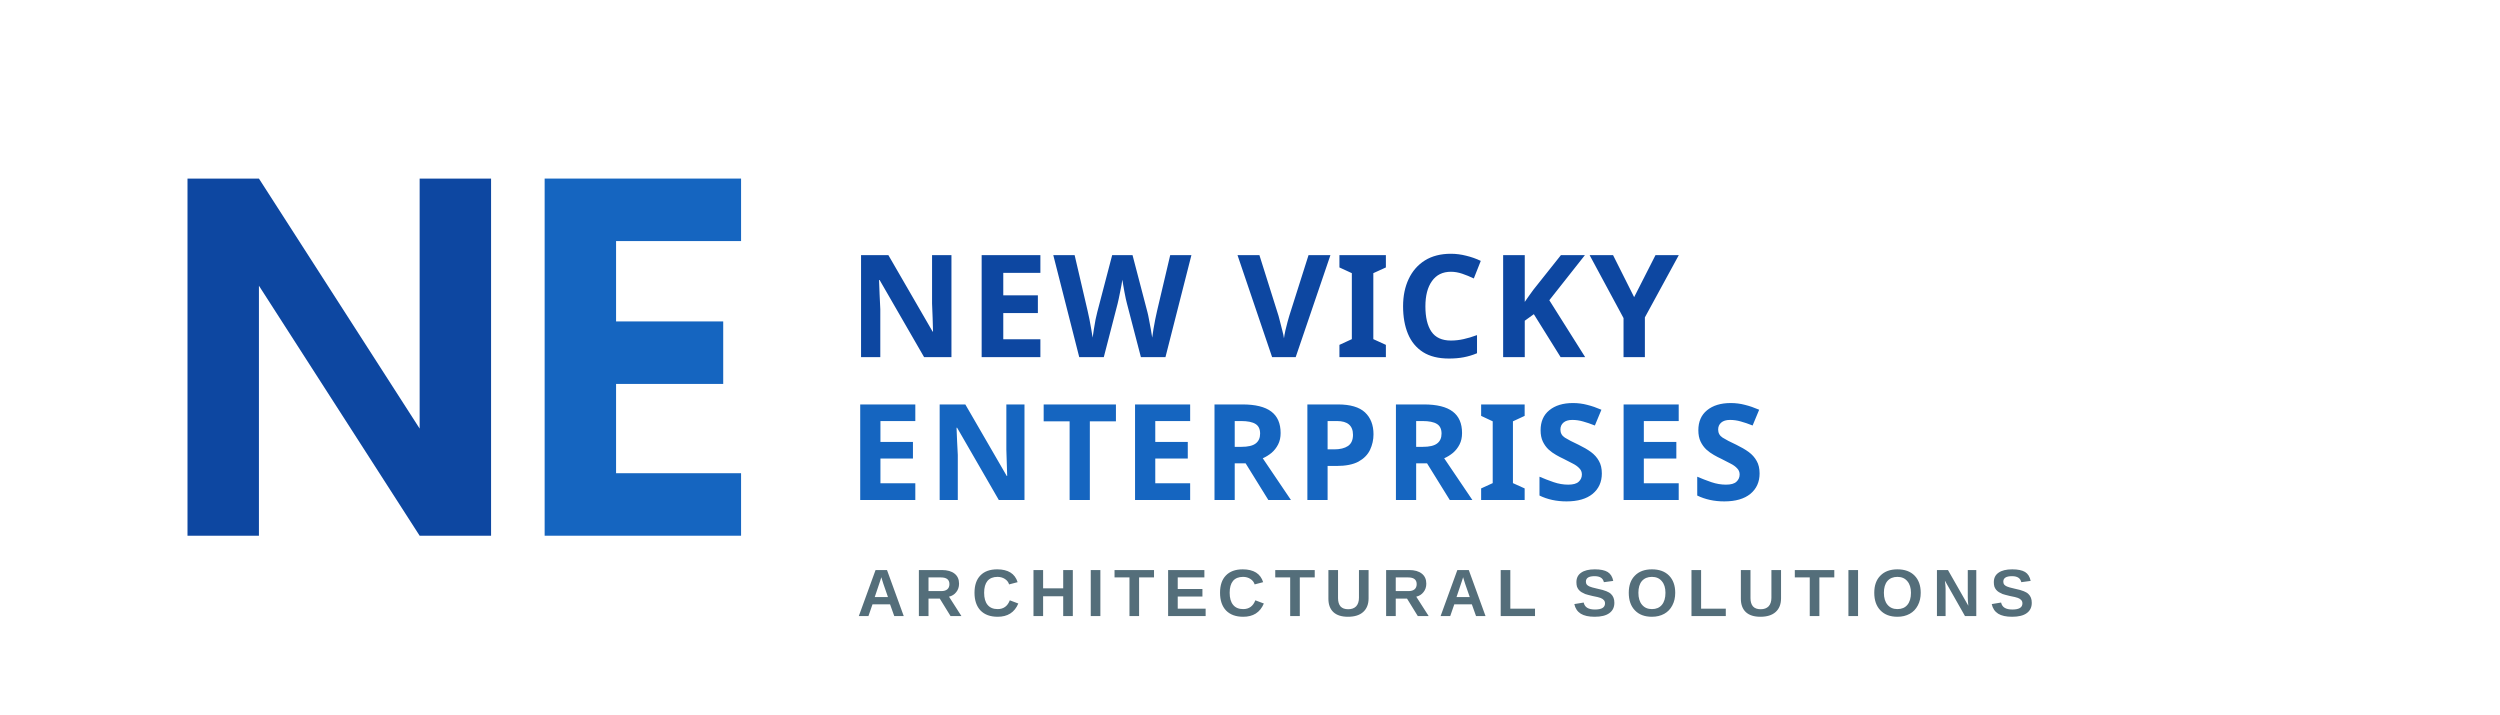
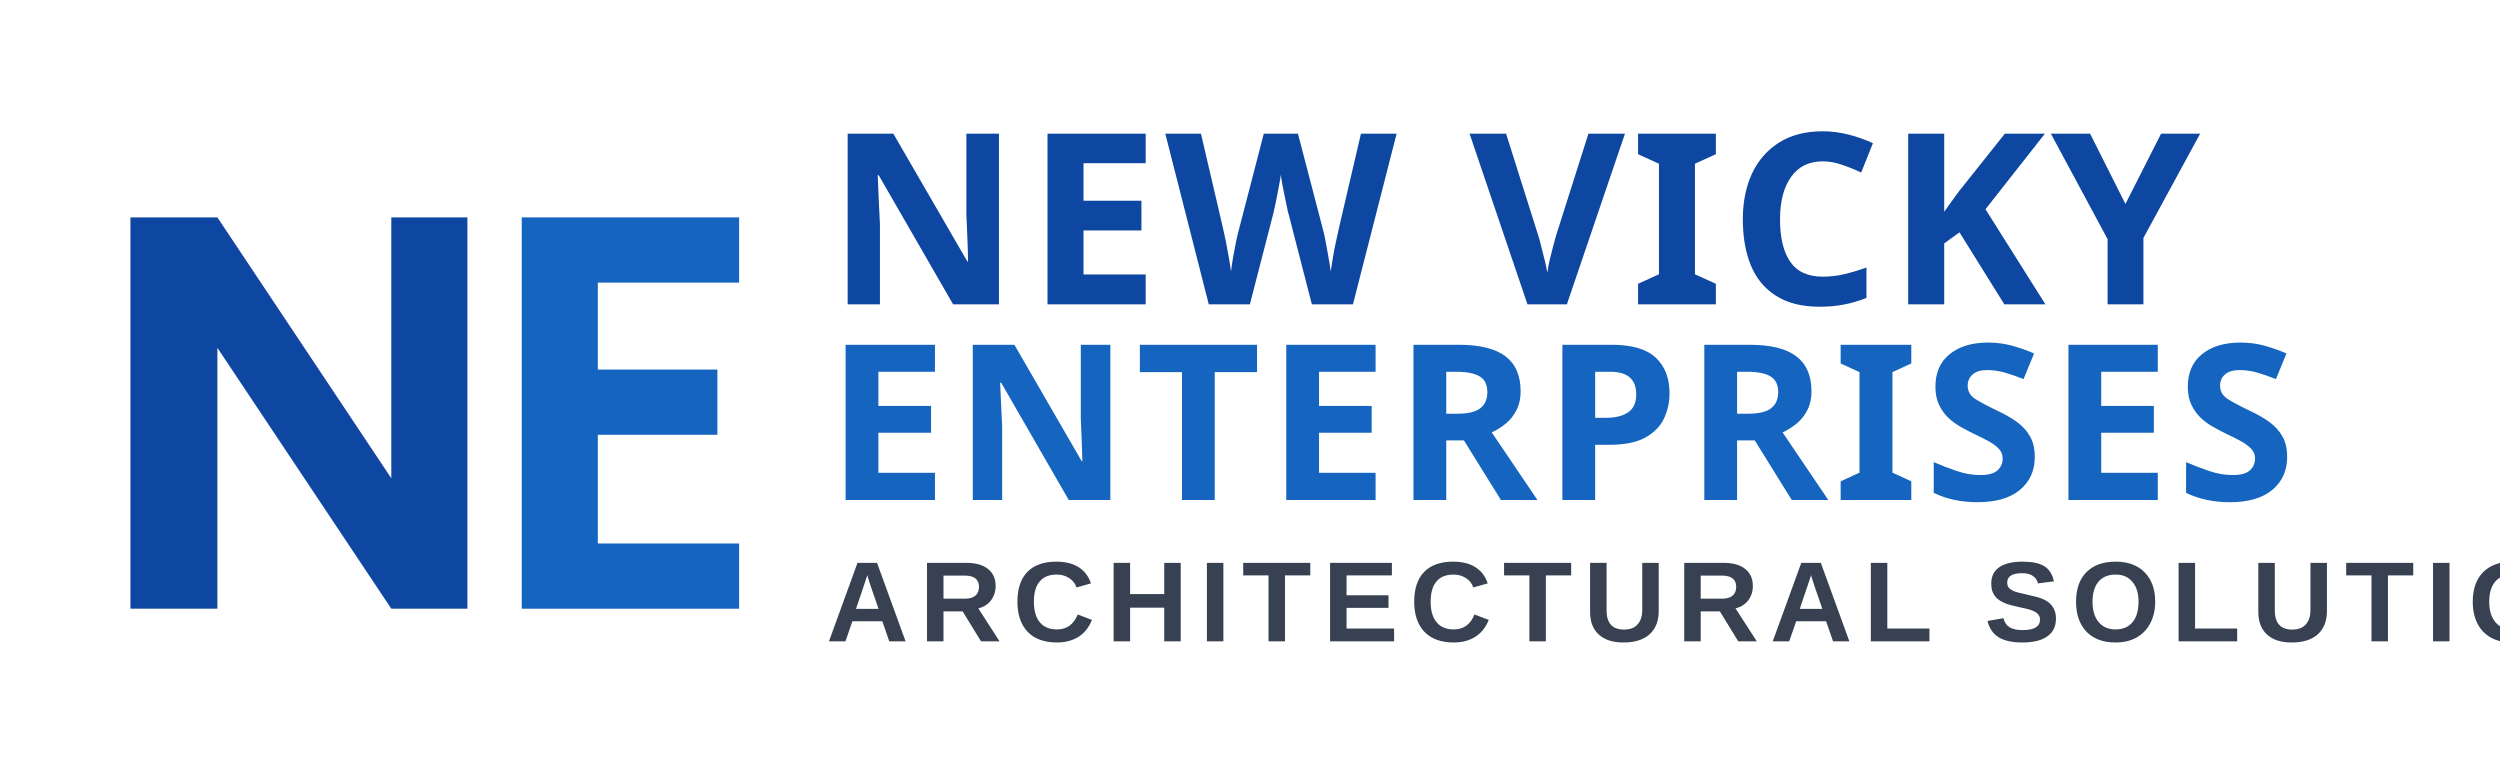
- <svg xmlns="http://www.w3.org/2000/svg" viewBox="0 0 280 80" fill="none">
-   <g transform="translate(15, 12)">
-     <path d="M 6 48 L 6 8 L 14 8 L 32 36 L 32 8 L 40 8 L 40 48 L 32 48 L 14 20 L 14 48 Z" fill="#0D47A1" />
-     <path d="M 46 8 L 68 8 L 68 15 L 54 15 L 54 24 L 66 24 L 66 31 L 54 31 L 54 41 L 68 41 L 68 48 L 46 48 Z" fill="#1565C0" />
+ <svg xmlns="http://www.w3.org/2000/svg" viewBox="0 0 230 70" fill="none">
+   <g transform="translate(8, 12)">
+     <path d="M 4 44 L 4 8 L 12 8 L 28 32 L 28 8 L 35 8 L 35 44 L 28 44 L 12 20 L 12 44 Z" fill="#0D47A1" />
+     <path d="M 40 8 L 60 8 L 60 14 L 47 14 L 47 22 L 58 22 L 58 28 L 47 28 L 47 38 L 60 38 L 60 44 L 40 44 Z" fill="#1565C0" />
  </g>
-   <g transform="translate(95, 22)">
-     <text x="0" y="18" font-family="'Arial Black', Impact, sans-serif" font-weight="900" font-size="16" fill="#0D47A1" letter-spacing="0.5">NEW VICKY</text>
-     <text x="0" y="34" font-family="'Arial Black', Impact, sans-serif" font-weight="900" font-size="15" fill="#1565C0" letter-spacing="0.5">ENTERPRISES</text>
-     <text x="1" y="47" font-family="Arial, sans-serif" font-weight="600" font-size="7.5" fill="#546E7A" letter-spacing="1">ARCHITECTURAL SOLUTIONS</text>
+   <g transform="translate(76, 8)">
+     <text x="0" y="20" font-family="'Arial Black', Impact, sans-serif" font-weight="900" font-size="22" fill="#0D47A1" letter-spacing="0.5">NEW VICKY</text>
+     <text x="0" y="38" font-family="'Arial Black', Impact, sans-serif" font-weight="900" font-size="20" fill="#1565C0" letter-spacing="0.5">ENTERPRISES</text>
+     <text x="0" y="51" font-family="'Arial Black', Arial, sans-serif" font-weight="800" font-size="10.5" fill="#374151" letter-spacing="1">ARCHITECTURAL SOLUTIONS</text>
  </g>
</svg>
